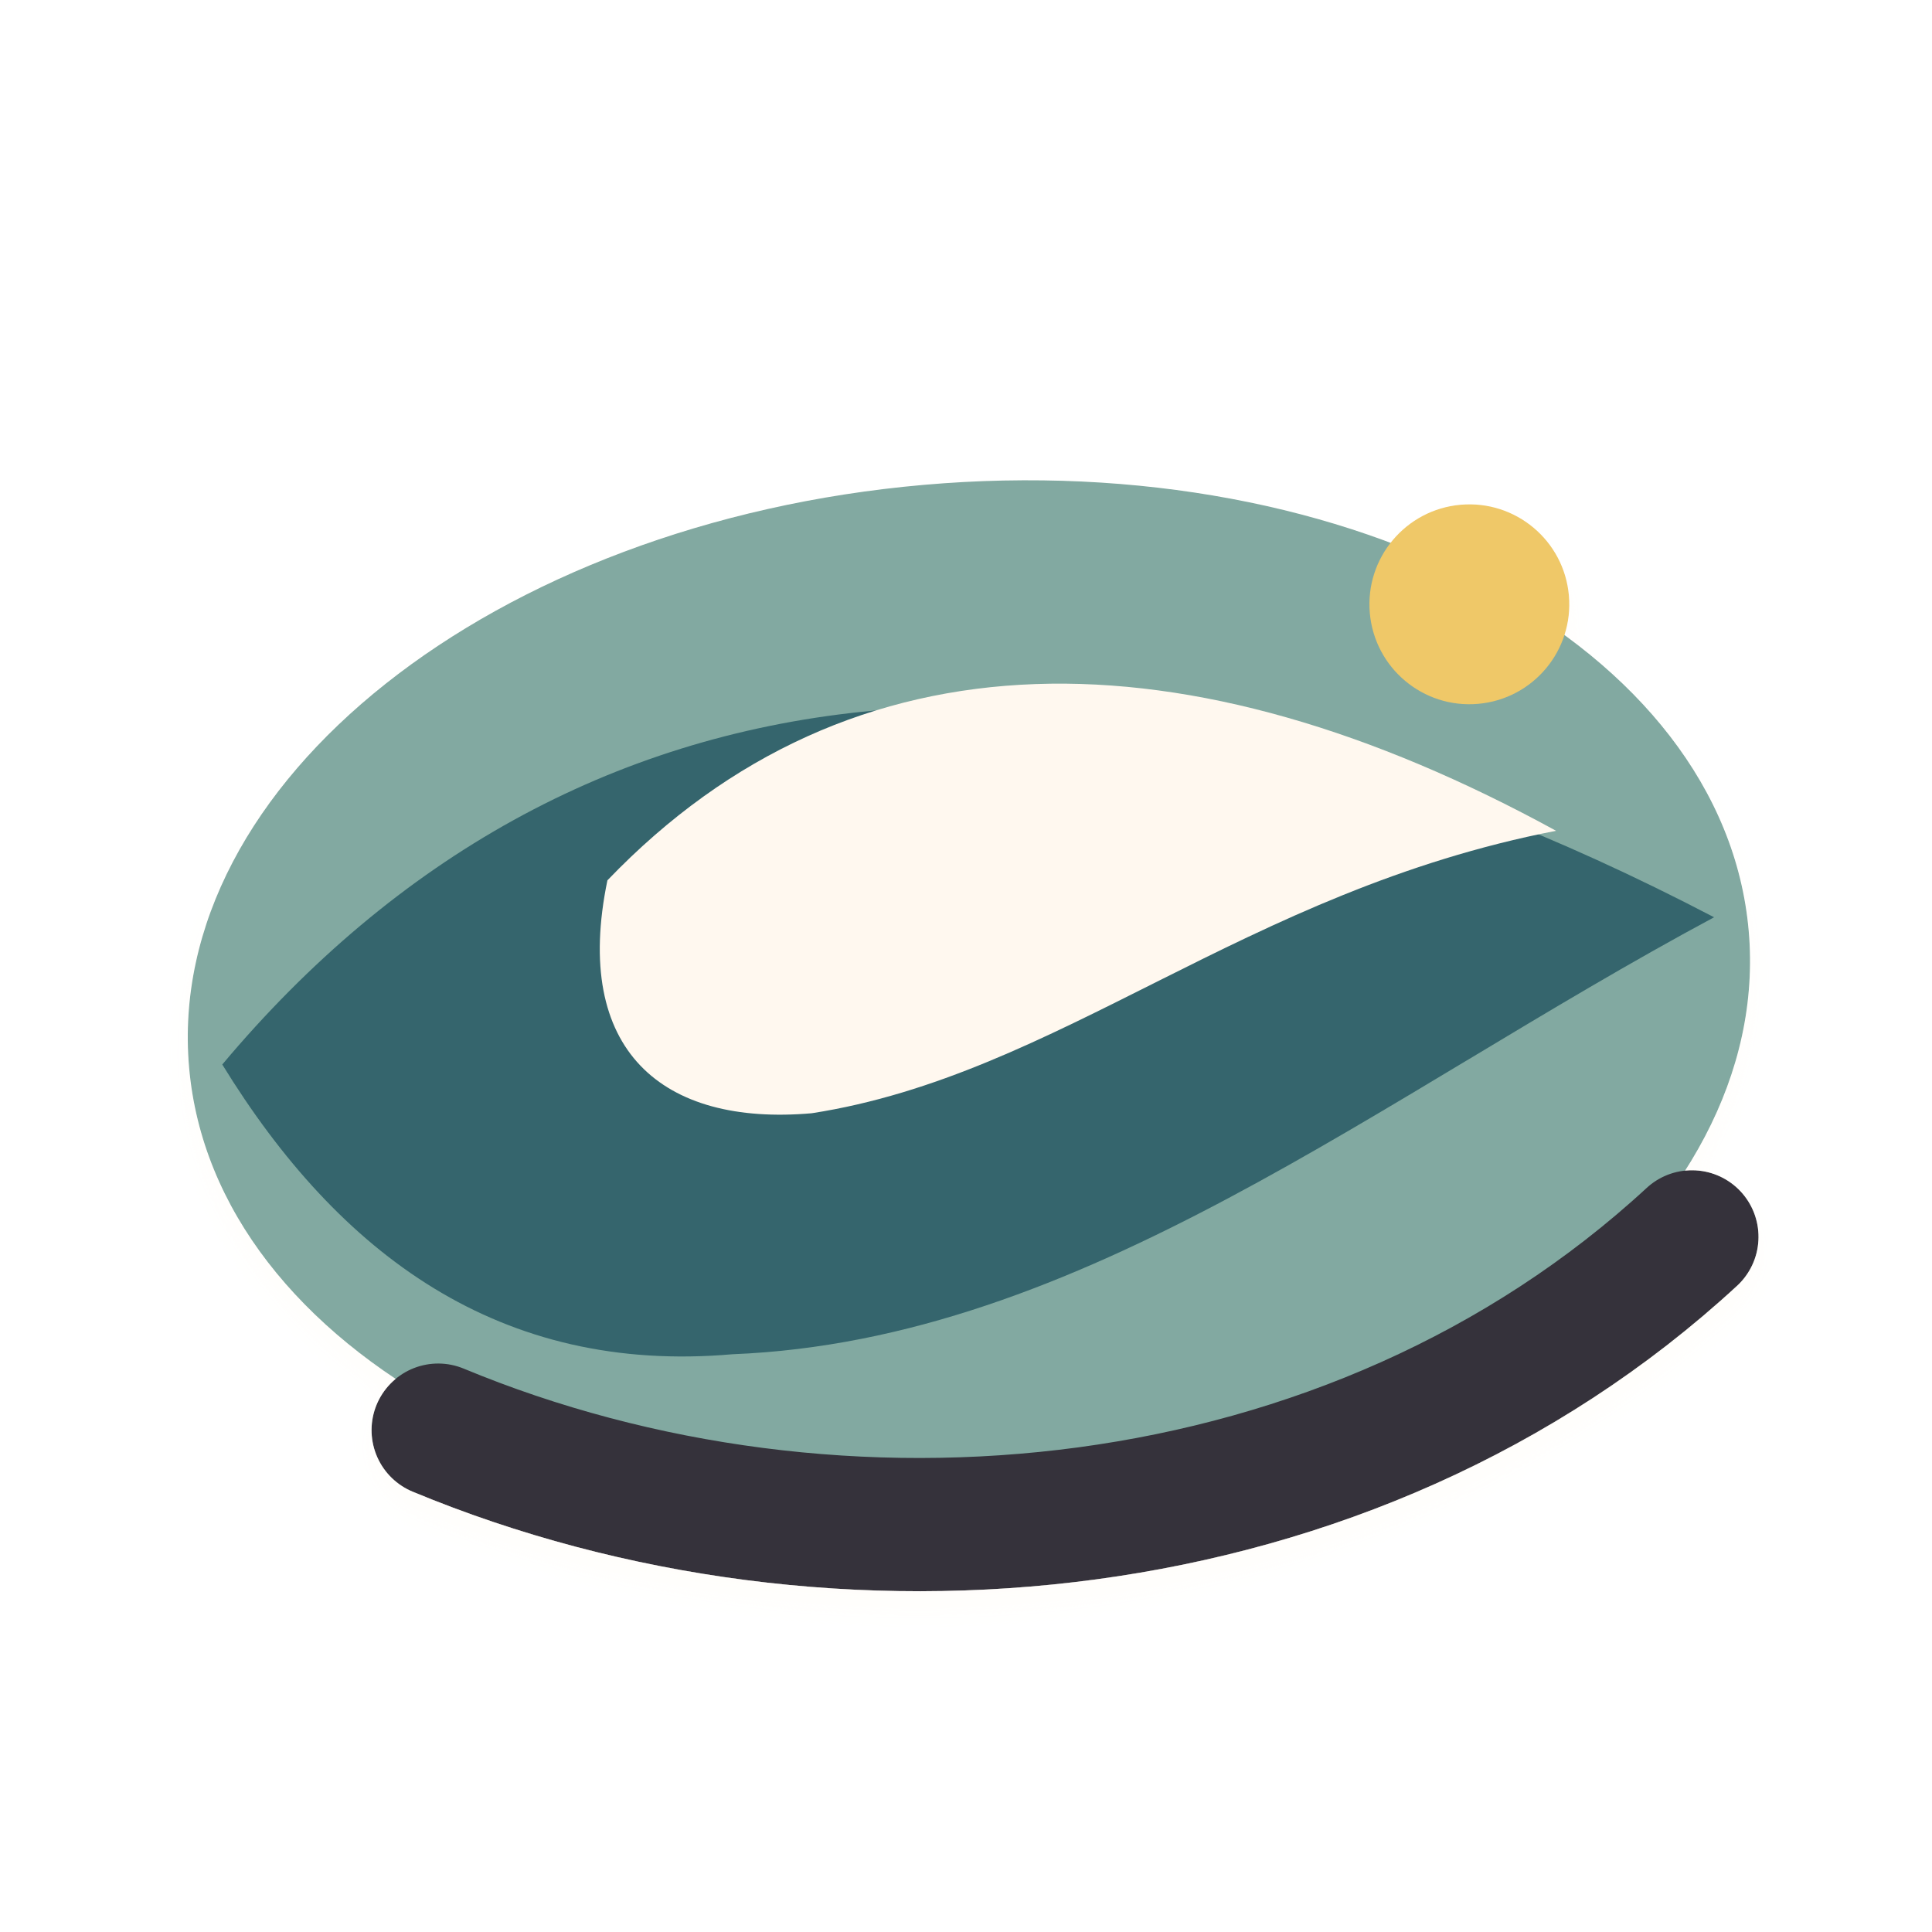
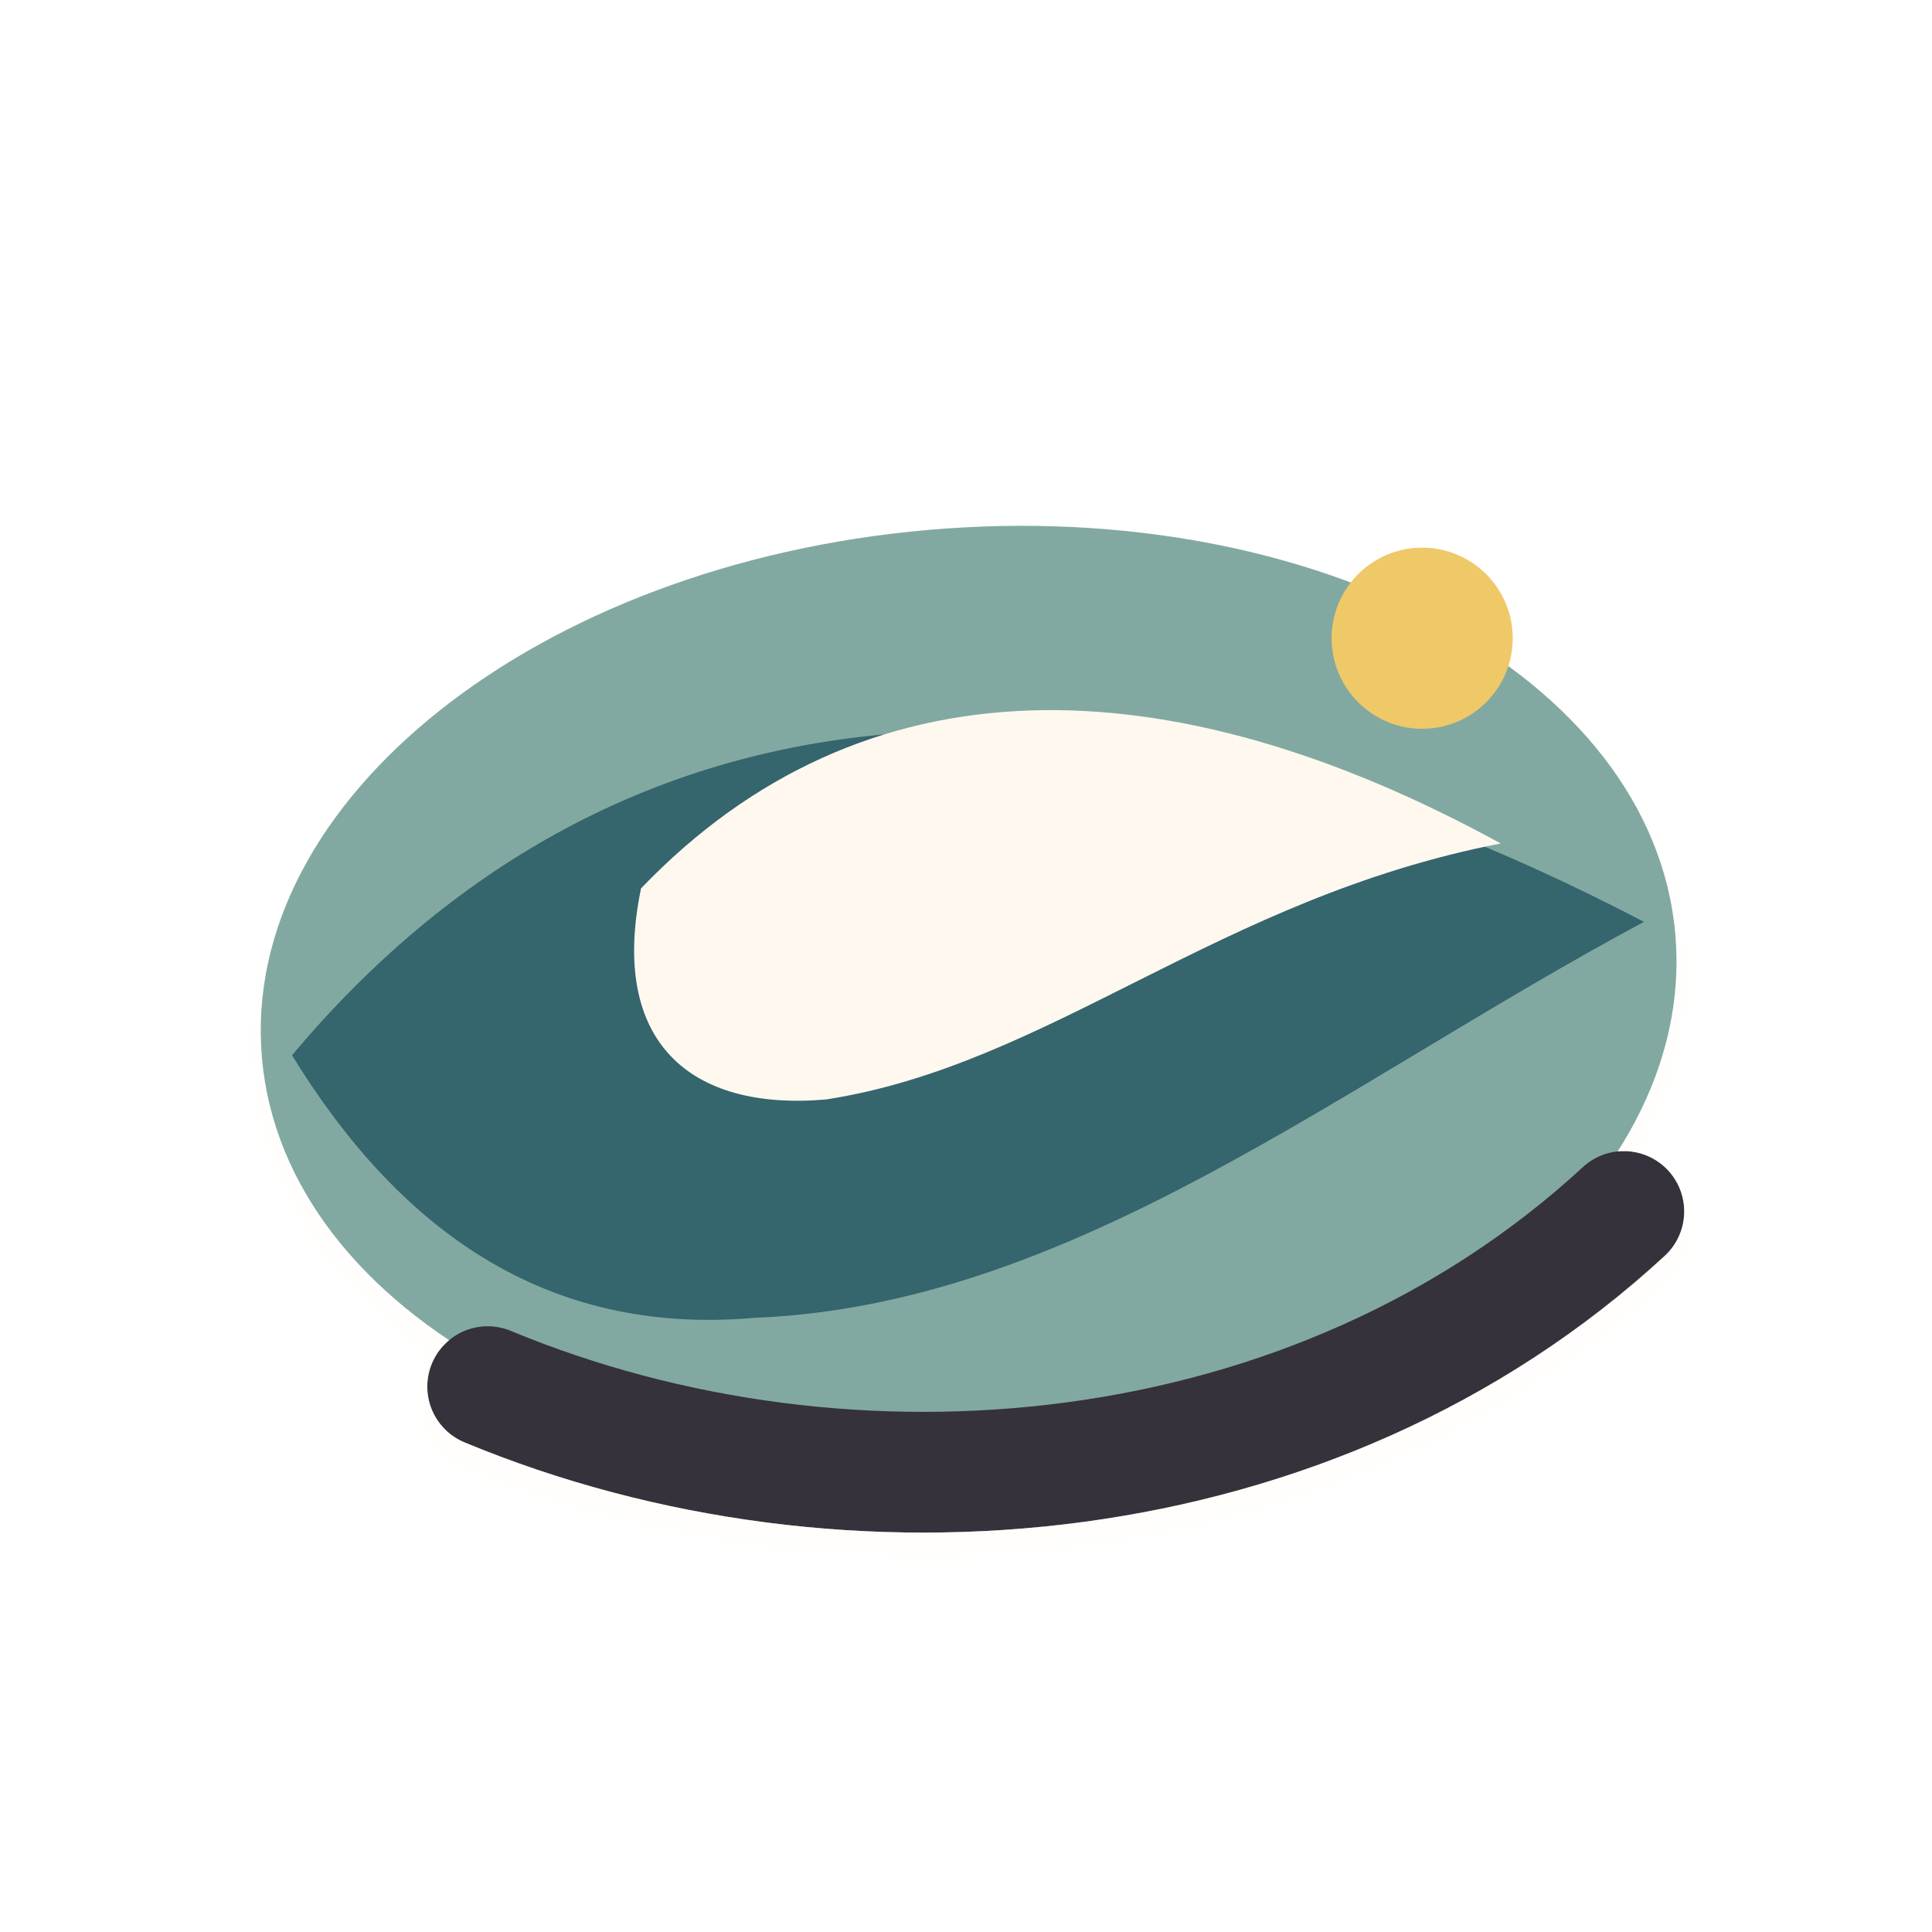
- <svg xmlns="http://www.w3.org/2000/svg" viewBox="6 6 116 116" role="img" aria-label="Ocean icon">
+ <svg xmlns="http://www.w3.org/2000/svg" viewBox="0 0 128 128" role="img" aria-label="Ocean icon">
  <defs>
    <filter id="d" x="-35%" y="-35%" width="170%" height="170%">
      <feDropShadow dx="0" dy="10" stdDeviation="6" flood-color="#2b211d" flood-opacity=".18" />
      <feDropShadow dx="0" dy="1" stdDeviation="1" flood-color="#fffaf4" flood-opacity=".48" />
    </filter>
    <linearGradient id="cream" x1="18" y1="18" x2="108" y2="114">
      <stop stop-color="#fff8ef" />
      <stop offset="1" stop-color="#e4d7c6" />
    </linearGradient>
    <linearGradient id="ink" x1="18" y1="14" x2="108" y2="116">
      <stop stop-color="#34333b" />
      <stop offset="1" stop-color="#090b11" />
    </linearGradient>
    <linearGradient id="teal" x1="18" y1="20" x2="108" y2="112">
      <stop stop-color="#82a9a1" />
      <stop offset=".56" stop-color="#4d7f79" />
      <stop offset="1" stop-color="#244f54" />
    </linearGradient>
    <linearGradient id="gold" x1="20" y1="16" x2="108" y2="112">
      <stop stop-color="#efc868" />
      <stop offset=".58" stop-color="#bd8337" />
      <stop offset="1" stop-color="#6d4522" />
    </linearGradient>
  </defs>
  <g filter="url(#d)">
    <g transform="rotate(-5 64 64)">
      <ellipse cx="64" cy="66" rx="47" ry="31" fill="url(#teal)" />
      <path d="M19 66c23-23 54-24 90-1-21 9-40 22-61 21-14 0-23-8-29-20z" fill="#2e6068" opacity=".92" />
      <path d="M43 57c16-14 36-12 57 2-19 2-31 12-46 13-9 0-14-5-11-15z" fill="url(#cream)" />
      <circle cx="96" cy="45" r="6" fill="url(#gold)" />
      <path d="M30 89c23 12 54 12 76-5" fill="none" stroke="url(#ink)" stroke-width="8" stroke-linecap="round" />
    </g>
  </g>
</svg>
